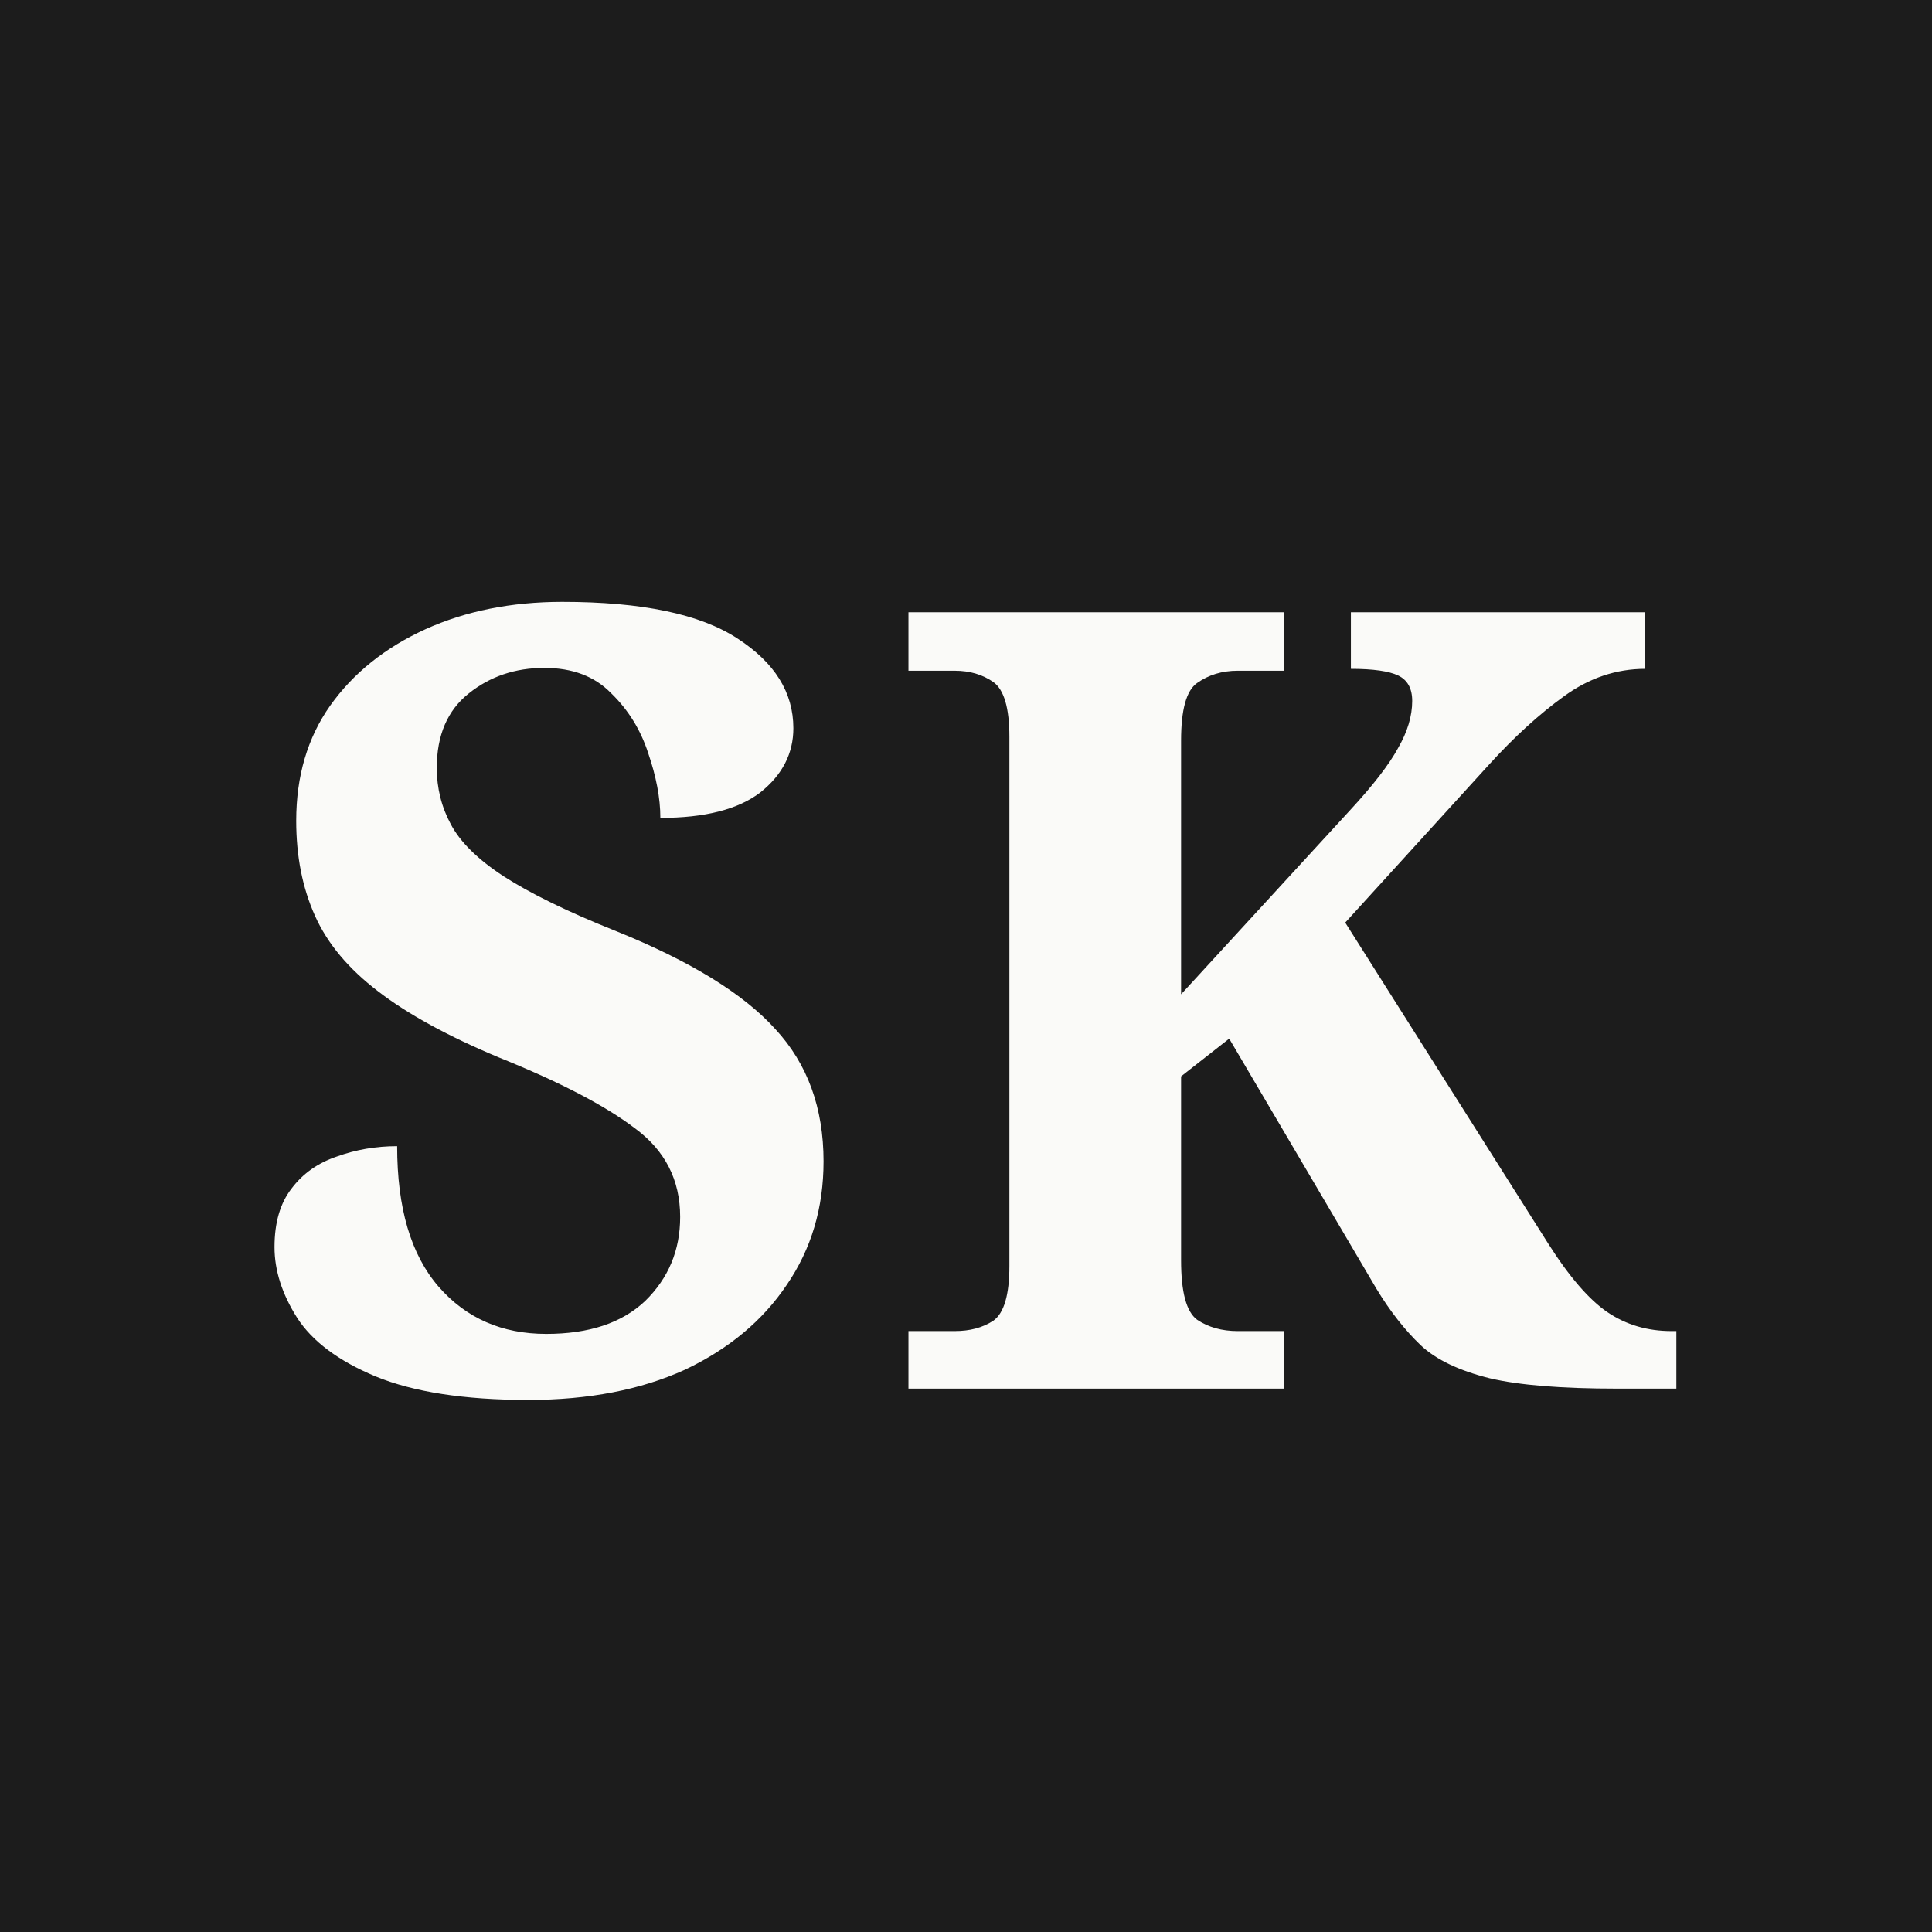
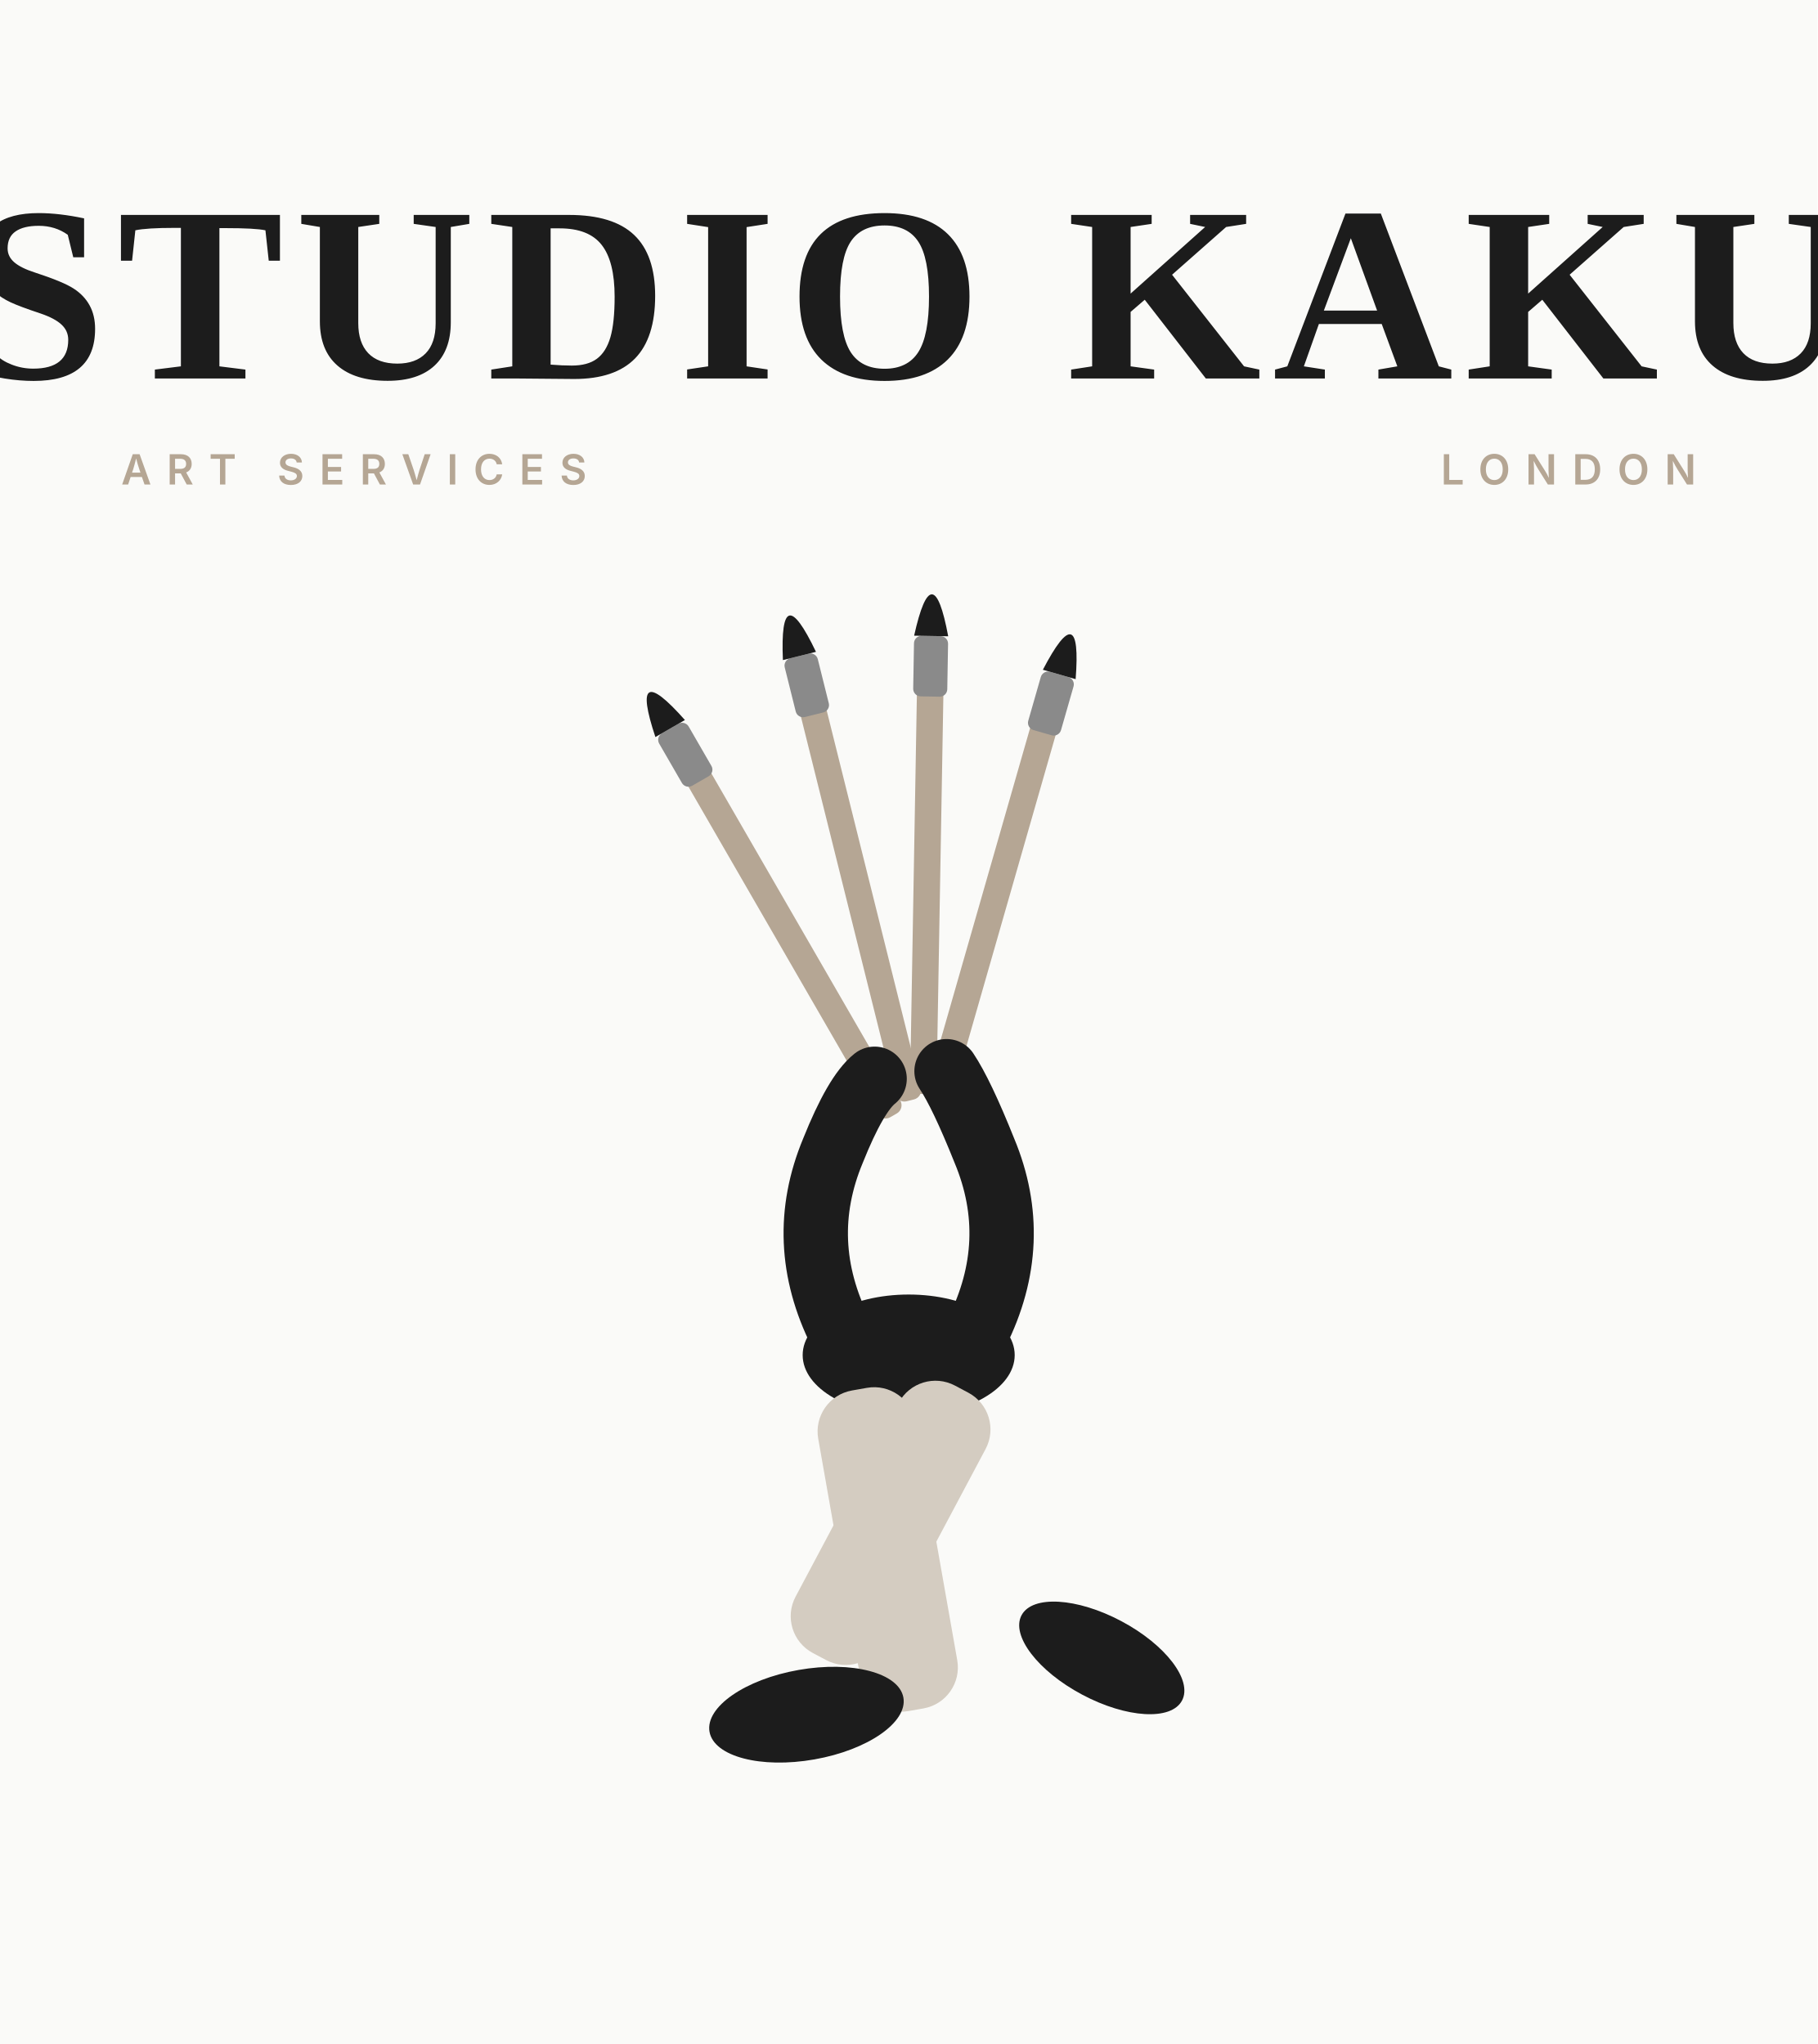
- <svg xmlns="http://www.w3.org/2000/svg" viewBox="0 0 32 32" fill="none">
-   <rect width="32" height="32" fill="#1C1C1C" />
-   <text x="4" y="23" font-family="Georgia, serif" font-size="18" font-weight="bold" fill="#FAFAF8">SK</text>
+ <svg xmlns="http://www.w3.org/2000/svg" viewBox="0 0 480 540">
+   <defs>
+     <pattern id="trousers" patternUnits="objectBoundingBox" patternContentUnits="objectBoundingBox" width="1" height="0.12">
+       <rect width="1" height="1" fill="#B5A694" />
+       <rect width="1" height="0.4" fill="#FAFAF8" opacity="0.45" />
+     </pattern>
+   </defs>
+   <rect width="480" height="540" fill="#FAFAF8" />
+   <text x="240" y="100" font-family="Georgia, 'Times New Roman', serif" font-size="66" font-weight="bold" fill="#1C1C1C" text-anchor="middle" letter-spacing="3">STUDIO KAKU</text>
+   <text x="32" y="128" font-family="system-ui, -apple-system, sans-serif" font-size="11" fill="#B5A694" letter-spacing="4" font-weight="600">ART SERVICES</text>
+   <text x="448" y="128" font-family="system-ui, -apple-system, sans-serif" font-size="11" fill="#B5A694" letter-spacing="4" font-weight="600" text-anchor="end">LONDON</text>
+   <g transform="translate(231,286) rotate(-30)">
+     <rect x="-3.5" y="-95" width="7" height="105" rx="2.5" fill="#B5A694" />
+     <rect x="-4.5" y="-108" width="9" height="16" rx="2" fill="#8A8A8A" />
+     <path d="M-4.5,-108 Q0,-130 4.5,-108" fill="#1C1C1C" />
+   </g>
+   <g transform="translate(238,281) rotate(-14)">
+     <rect x="-3.5" y="-98" width="7" height="108" rx="2.5" fill="#B5A694" />
+     <rect x="-4.5" y="-111" width="9" height="16" rx="2" fill="#8A8A8A" />
+     <path d="M-4.5,-111 Q0,-133 4.5,-111" fill="#1C1C1C" />
+   </g>
+   <g transform="translate(244,279) rotate(1)">
+     <rect x="-3.5" y="-98" width="7" height="108" rx="2.5" fill="#B5A694" />
+     <rect x="-4.5" y="-111" width="9" height="16" rx="2" fill="#8A8A8A" />
+     <path d="M-4.5,-111 Q0,-133 4.5,-111" fill="#1C1C1C" />
+   </g>
+   <g transform="translate(250,282) rotate(16)">
+     <rect x="-3.5" y="-95" width="7" height="105" rx="2.5" fill="#B5A694" />
+     <rect x="-4.5" y="-108" width="9" height="16" rx="2" fill="#8A8A8A" />
+     <path d="M-4.5,-108 Q0,-130 4.5,-108" fill="#1C1C1C" />
+   </g>
+   <path d="M 222 352 Q 210 328 220 304 Q 226 289 231 285" stroke="#1C1C1C" stroke-width="17" fill="none" stroke-linecap="round" />
+   <path d="M 258 352 Q 270 328 260 304 Q 254 289 250 283" stroke="#1C1C1C" stroke-width="17" fill="none" stroke-linecap="round" />
+   <ellipse cx="240" cy="358" rx="28" ry="16" fill="#1C1C1C" />
+   <g transform="translate(227,367) rotate(-10)">
+     <rect x="-13" y="0" width="26" height="86" rx="11" fill="url(#trousers)" />
+   </g>
+   <ellipse cx="213" cy="453" rx="26" ry="12" fill="#1C1C1C" transform="rotate(-10 213 453)" />
+   <g transform="translate(254,367) rotate(28)">
+     <rect x="-13" y="0" width="26" height="80" rx="11" fill="url(#trousers)" />
+   </g>
+   <ellipse cx="291" cy="438" rx="24" ry="11" fill="#1C1C1C" transform="rotate(28 291 438)" />
</svg>
